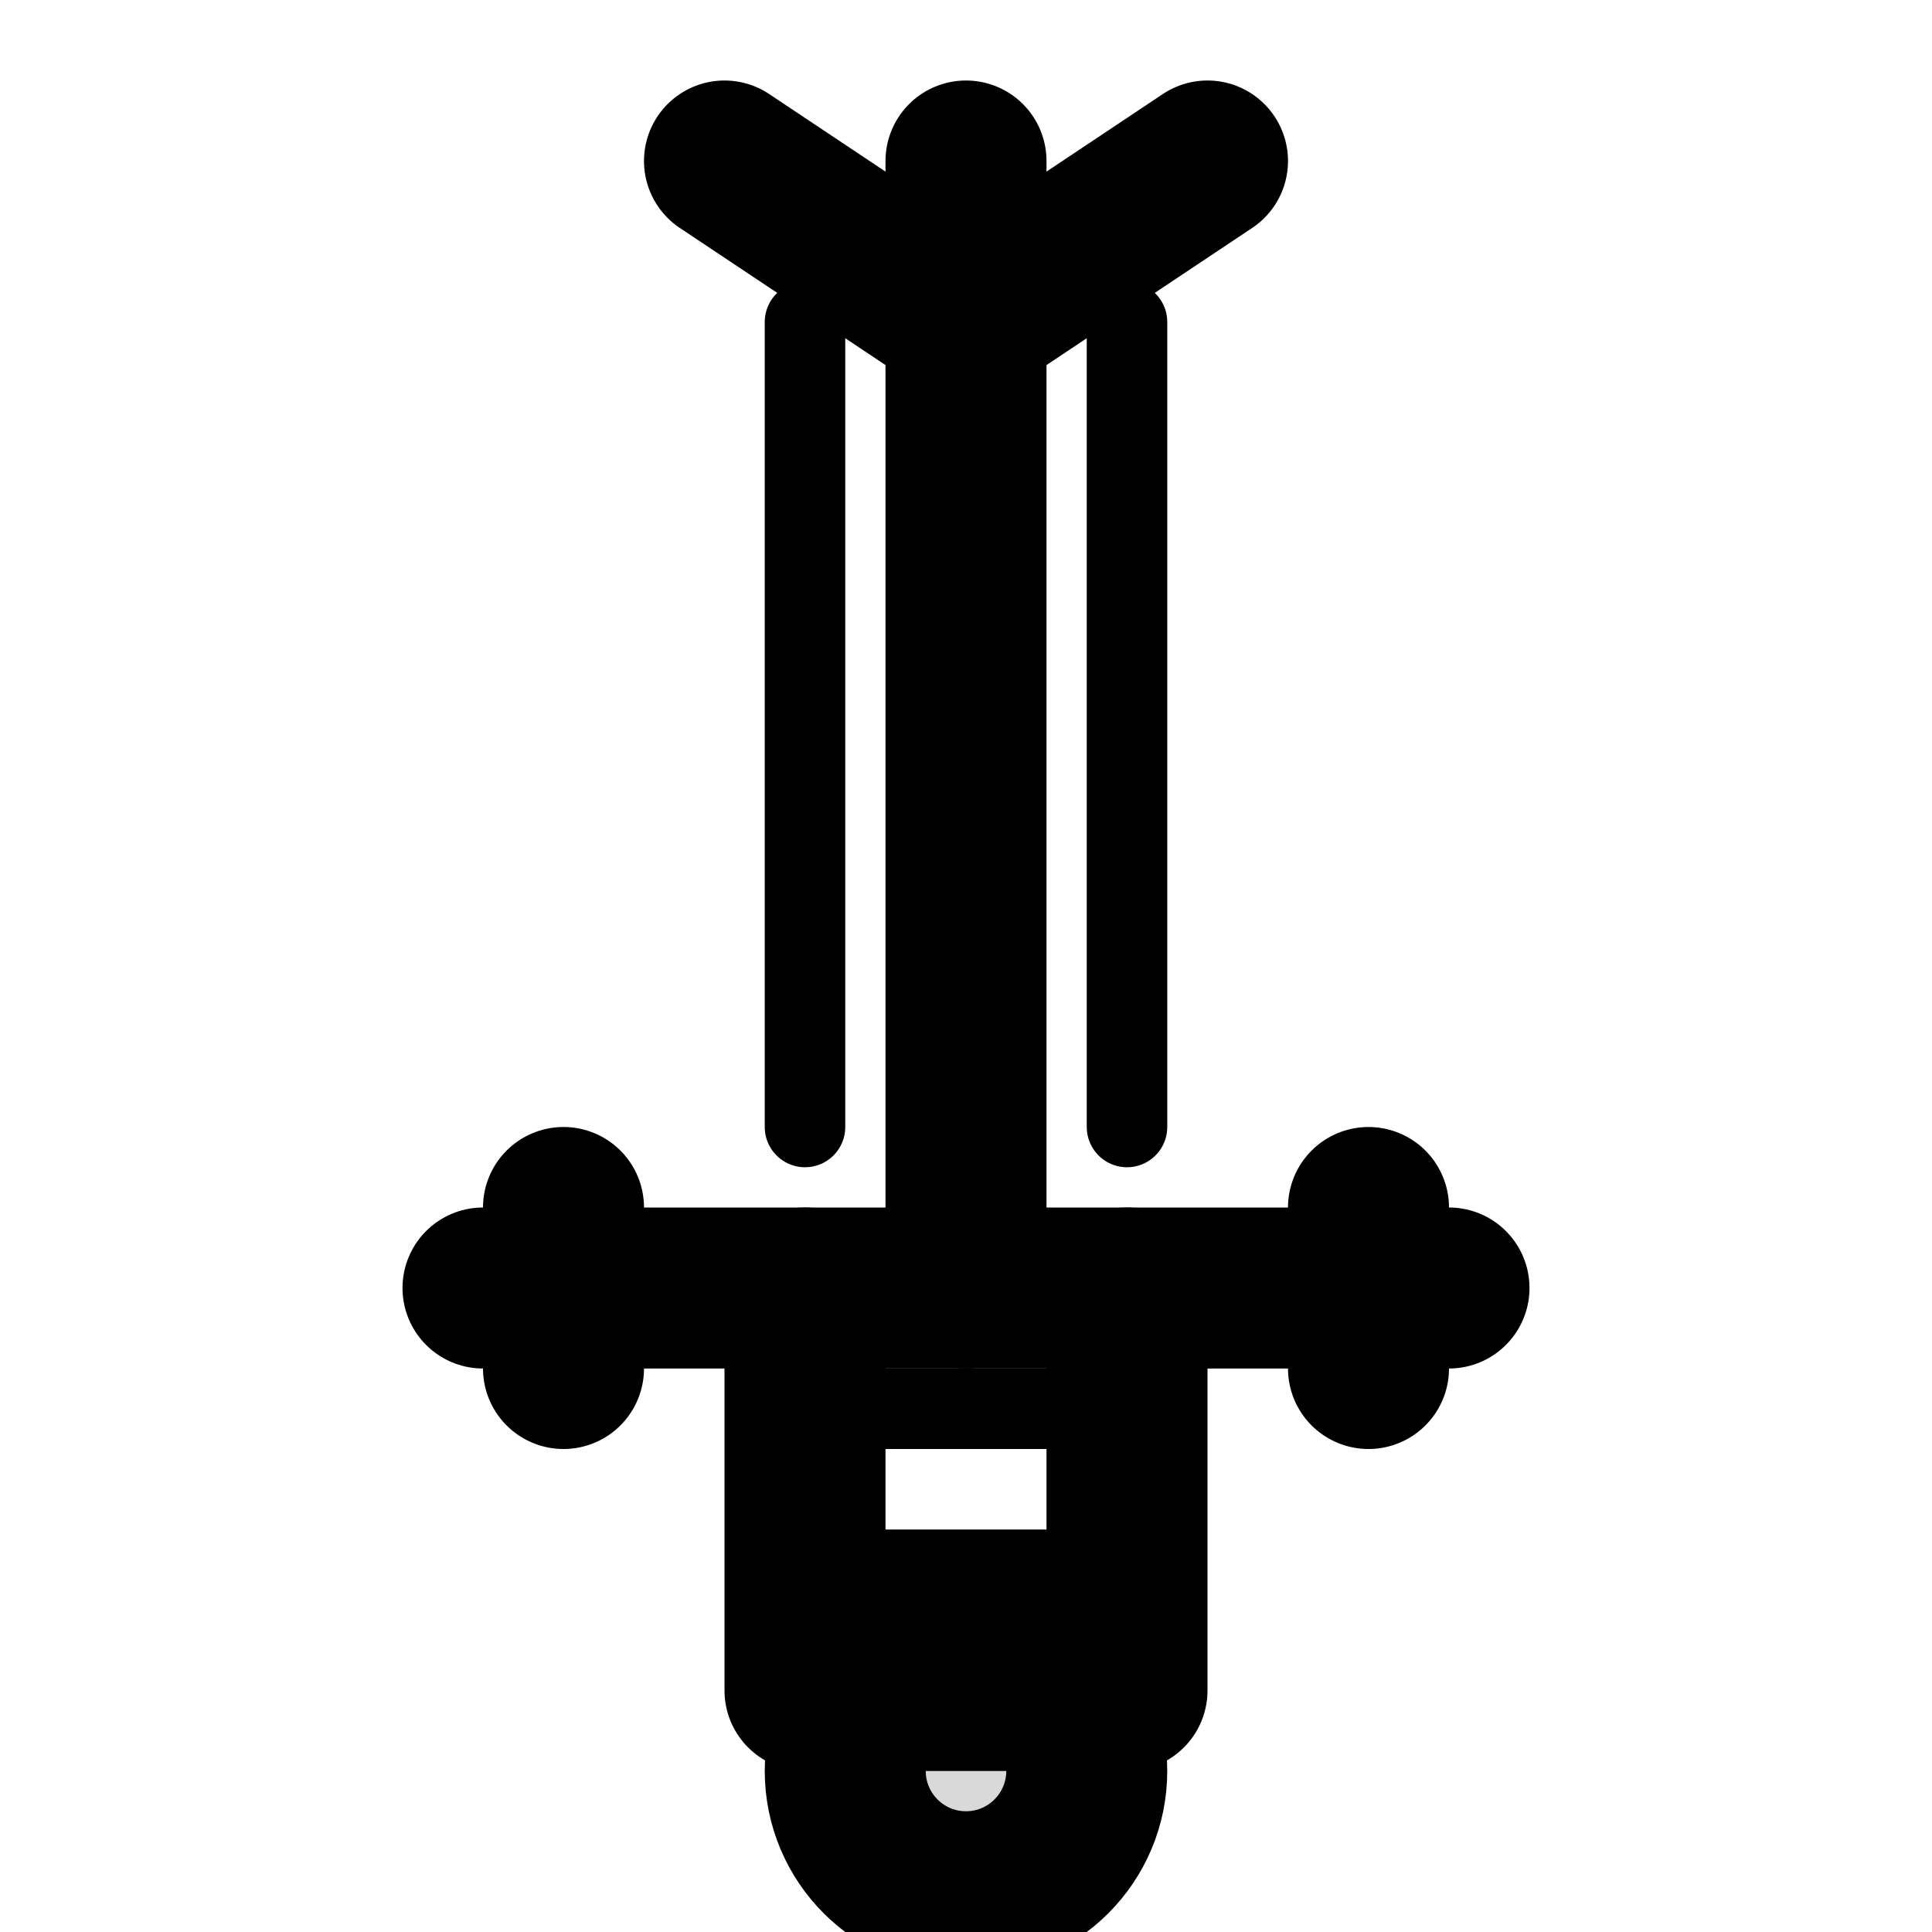
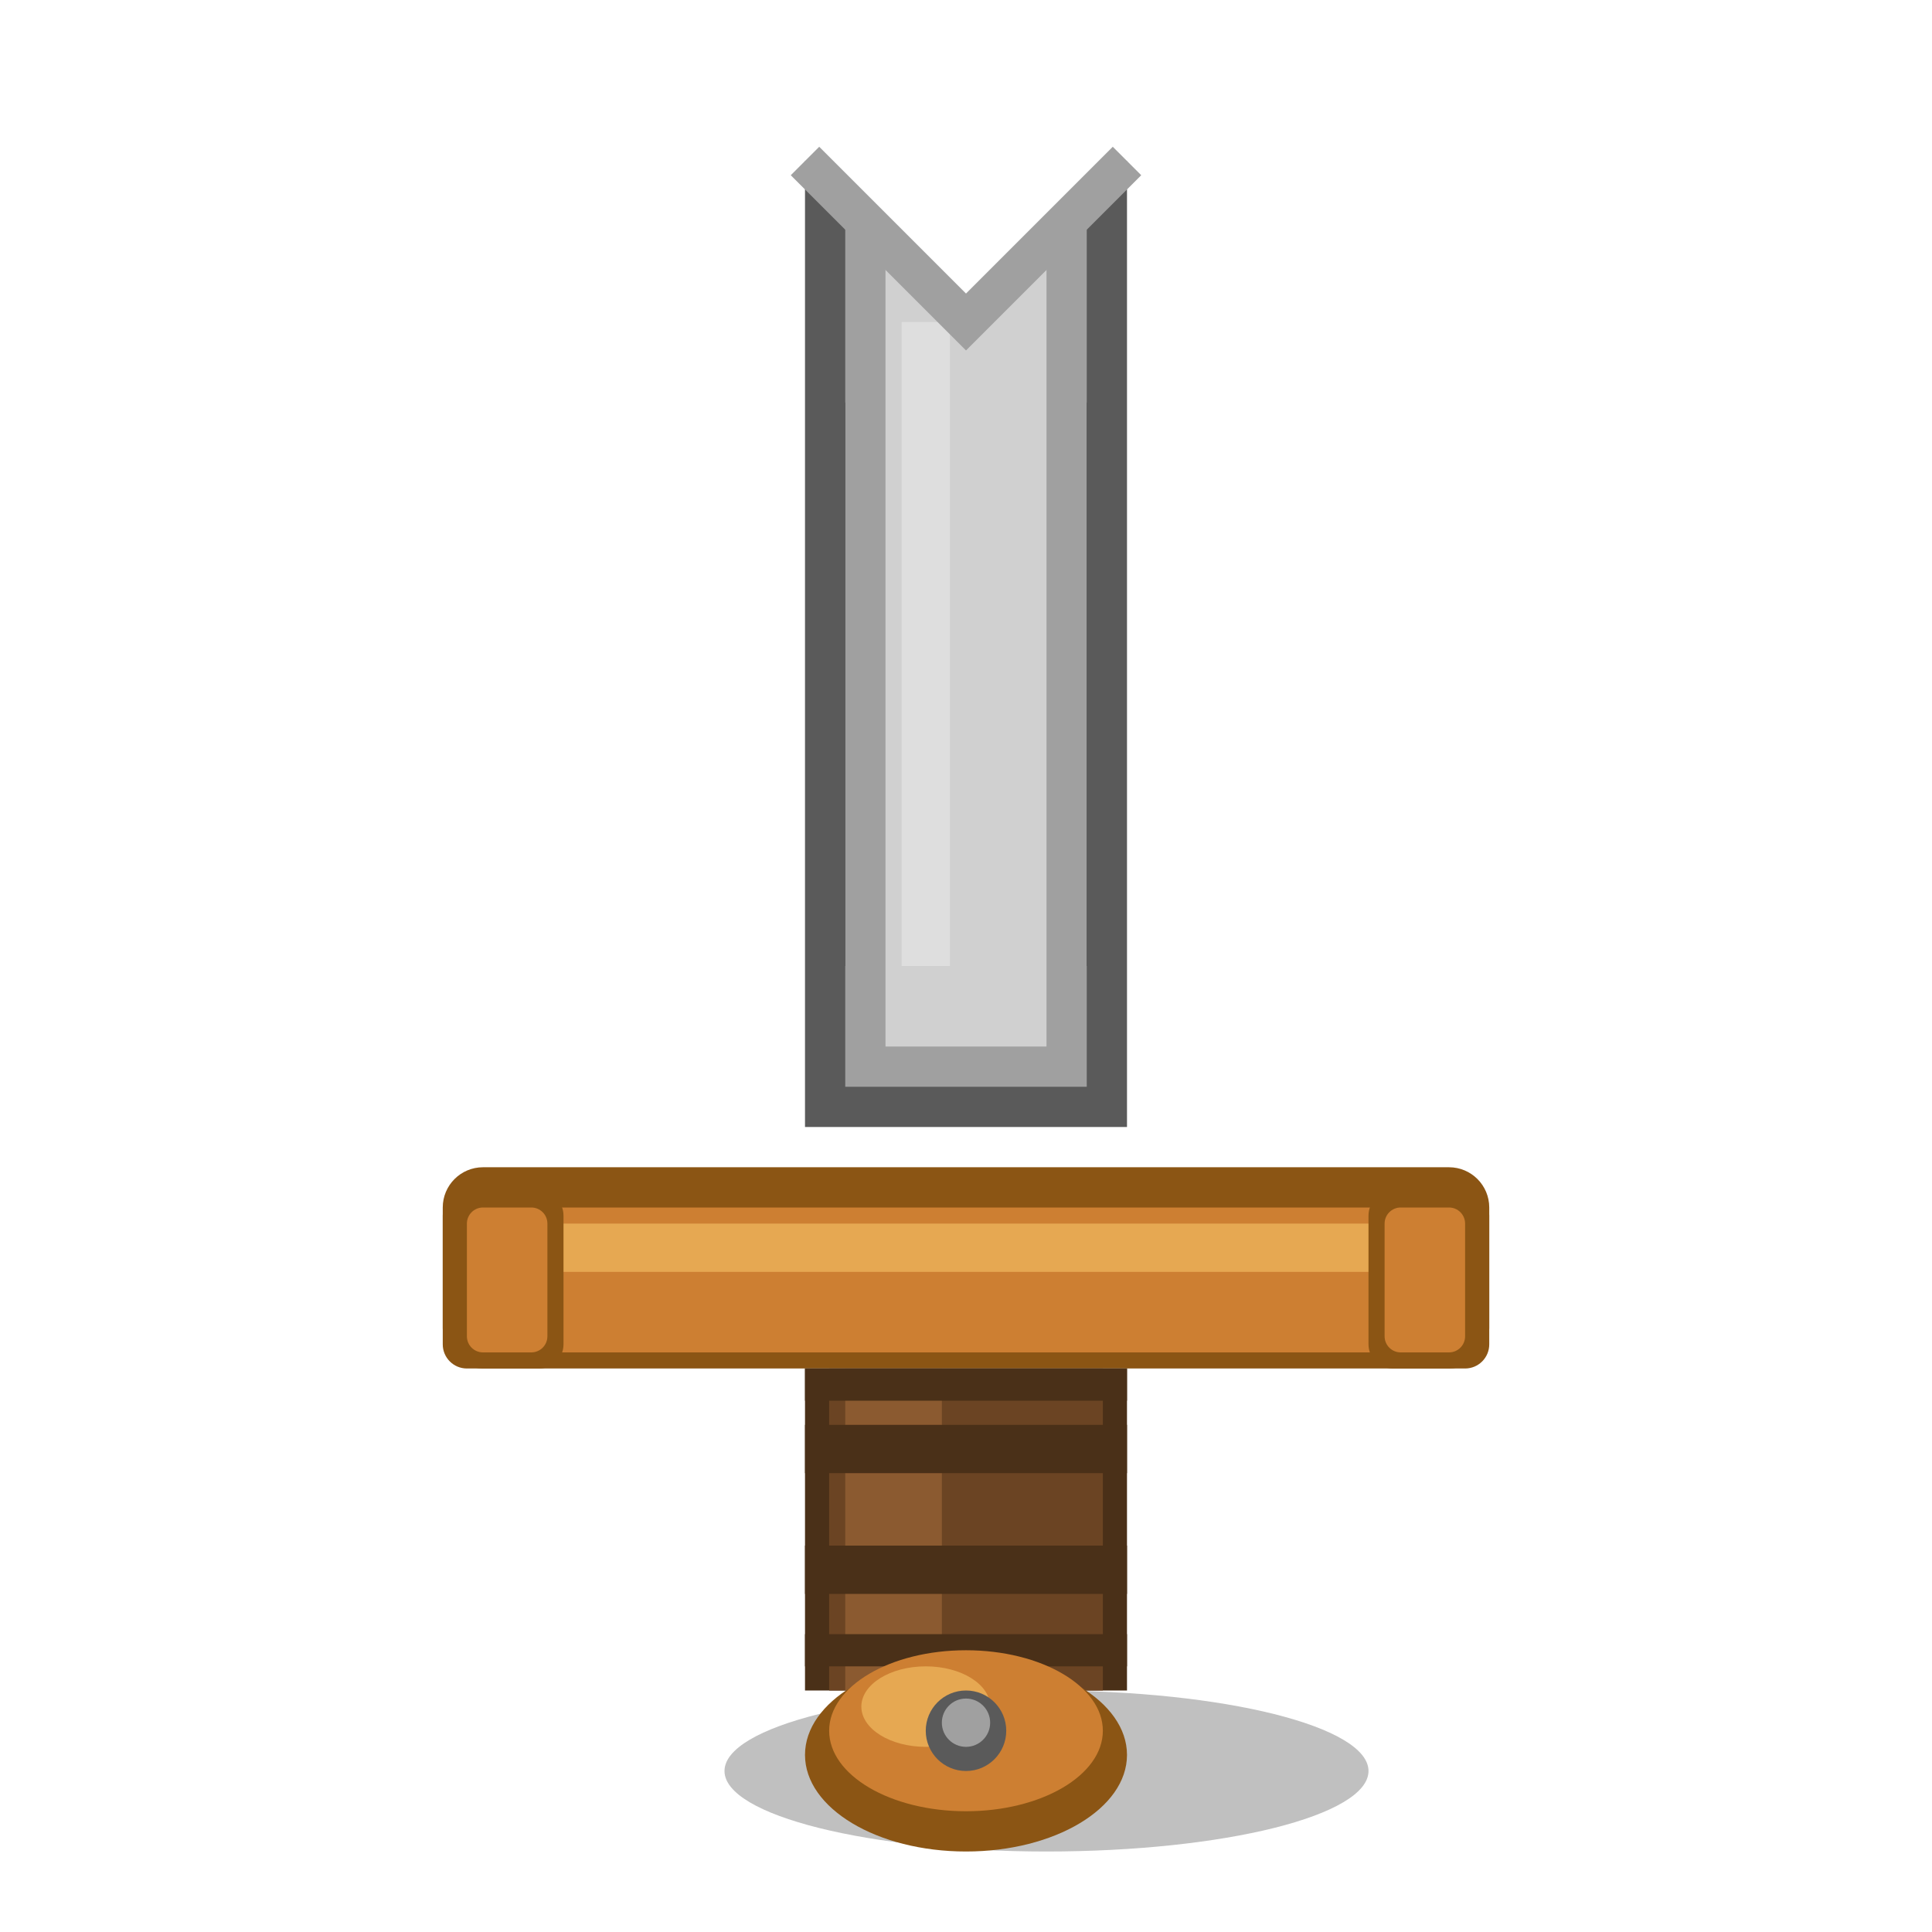
- <svg xmlns="http://www.w3.org/2000/svg" viewBox="0 0 24 24" fill="none">
-   <style>
-     .stroke { stroke: currentColor; stroke-width: 2; stroke-linecap: round; stroke-linejoin: round; fill: none; }
-     .metallic { fill: currentColor; fill-opacity: 0.15; }
-   </style>
-   <path class="stroke metallic" d="M12 2v14" />
-   <path class="stroke" d="M9 2l3 2 3-2" />
-   <path class="stroke" d="M10 4v10M14 4v10" style="stroke-width: 1;" />
-   <path class="stroke" d="M6 16h12" />
-   <path class="stroke" d="M7 15v2M17 15v2" />
-   <path class="stroke" d="M10 16v5h4v-5" />
-   <path class="stroke" d="M10 17.5h4M10 19.5h4" style="stroke-width: 1;" />
-   <circle class="stroke metallic" cx="12" cy="22" r="1.5" />
+ <svg xmlns="http://www.w3.org/2000/svg" viewBox="0 0 24 24">
+   <ellipse cx="13" cy="22" rx="4" ry="1" fill="#2a2a2a" opacity="0.3" />
+   <path d="M10 2L12 4l2-2v12h-4V2z" fill="#5a5a5a" />
+   <path d="M10.5 2.5L12 3.8l1.5-1.3v11h-3V2.5z" fill="#a0a0a0" />
+   <path d="M11 3L12 4l1-1v10h-2V3z" fill="#d0d0d0" />
+   <path d="M11.5 4v8" stroke="#e8e8e8" stroke-width="0.6" opacity="0.6" />
+   <path d="M10.3 5v7" stroke="#5a5a5a" stroke-width="0.4" />
+   <path d="M13.7 5v7" stroke="#5a5a5a" stroke-width="0.4" />
+   <path d="M10 2L12 4l2-2" fill="none" stroke="#a0a0a0" stroke-width="0.5" />
+   <rect x="5.5" y="14.5" width="13" height="2.5" rx="0.5" fill="#8b5514" />
+   <rect x="6" y="15" width="12" height="1.8" rx="0.4" fill="#cd7f32" />
+   <rect x="6.5" y="15.2" width="11" height="0.6" rx="0.2" fill="#e6a852" />
+   <rect x="5.5" y="14.8" width="1.5" height="2.2" rx="0.3" fill="#8b5514" />
+   <rect x="5.8" y="15" width="1" height="1.8" rx="0.2" fill="#cd7f32" />
+   <rect x="17" y="14.8" width="1.5" height="2.2" rx="0.3" fill="#8b5514" />
+   <rect x="17.2" y="15" width="1" height="1.8" rx="0.2" fill="#cd7f32" />
+   <rect x="10" y="17" width="4" height="4" fill="#4a3018" />
+   <rect x="10.3" y="17" width="3.4" height="4" fill="#6b4423" />
+   <rect x="10.5" y="17" width="1.2" height="4" fill="#8b5a30" />
+   <path d="M10 18h4M10 19.5h4" stroke="#4a3018" stroke-width="0.6" />
+   <path d="M10 17.2h4M10 20.5h4" stroke="#4a3018" stroke-width="0.4" />
+   <ellipse cx="12" cy="21.8" rx="2" ry="1.2" fill="#8b5514" />
+   <ellipse cx="12" cy="21.5" rx="1.7" ry="1" fill="#cd7f32" />
+   <ellipse cx="11.5" cy="21.2" rx="0.8" ry="0.5" fill="#e6a852" />
+   <circle cx="12" cy="21.5" r="0.5" fill="#5a5a5a" />
+   <circle cx="12" cy="21.4" r="0.3" fill="#a0a0a0" />
</svg>
